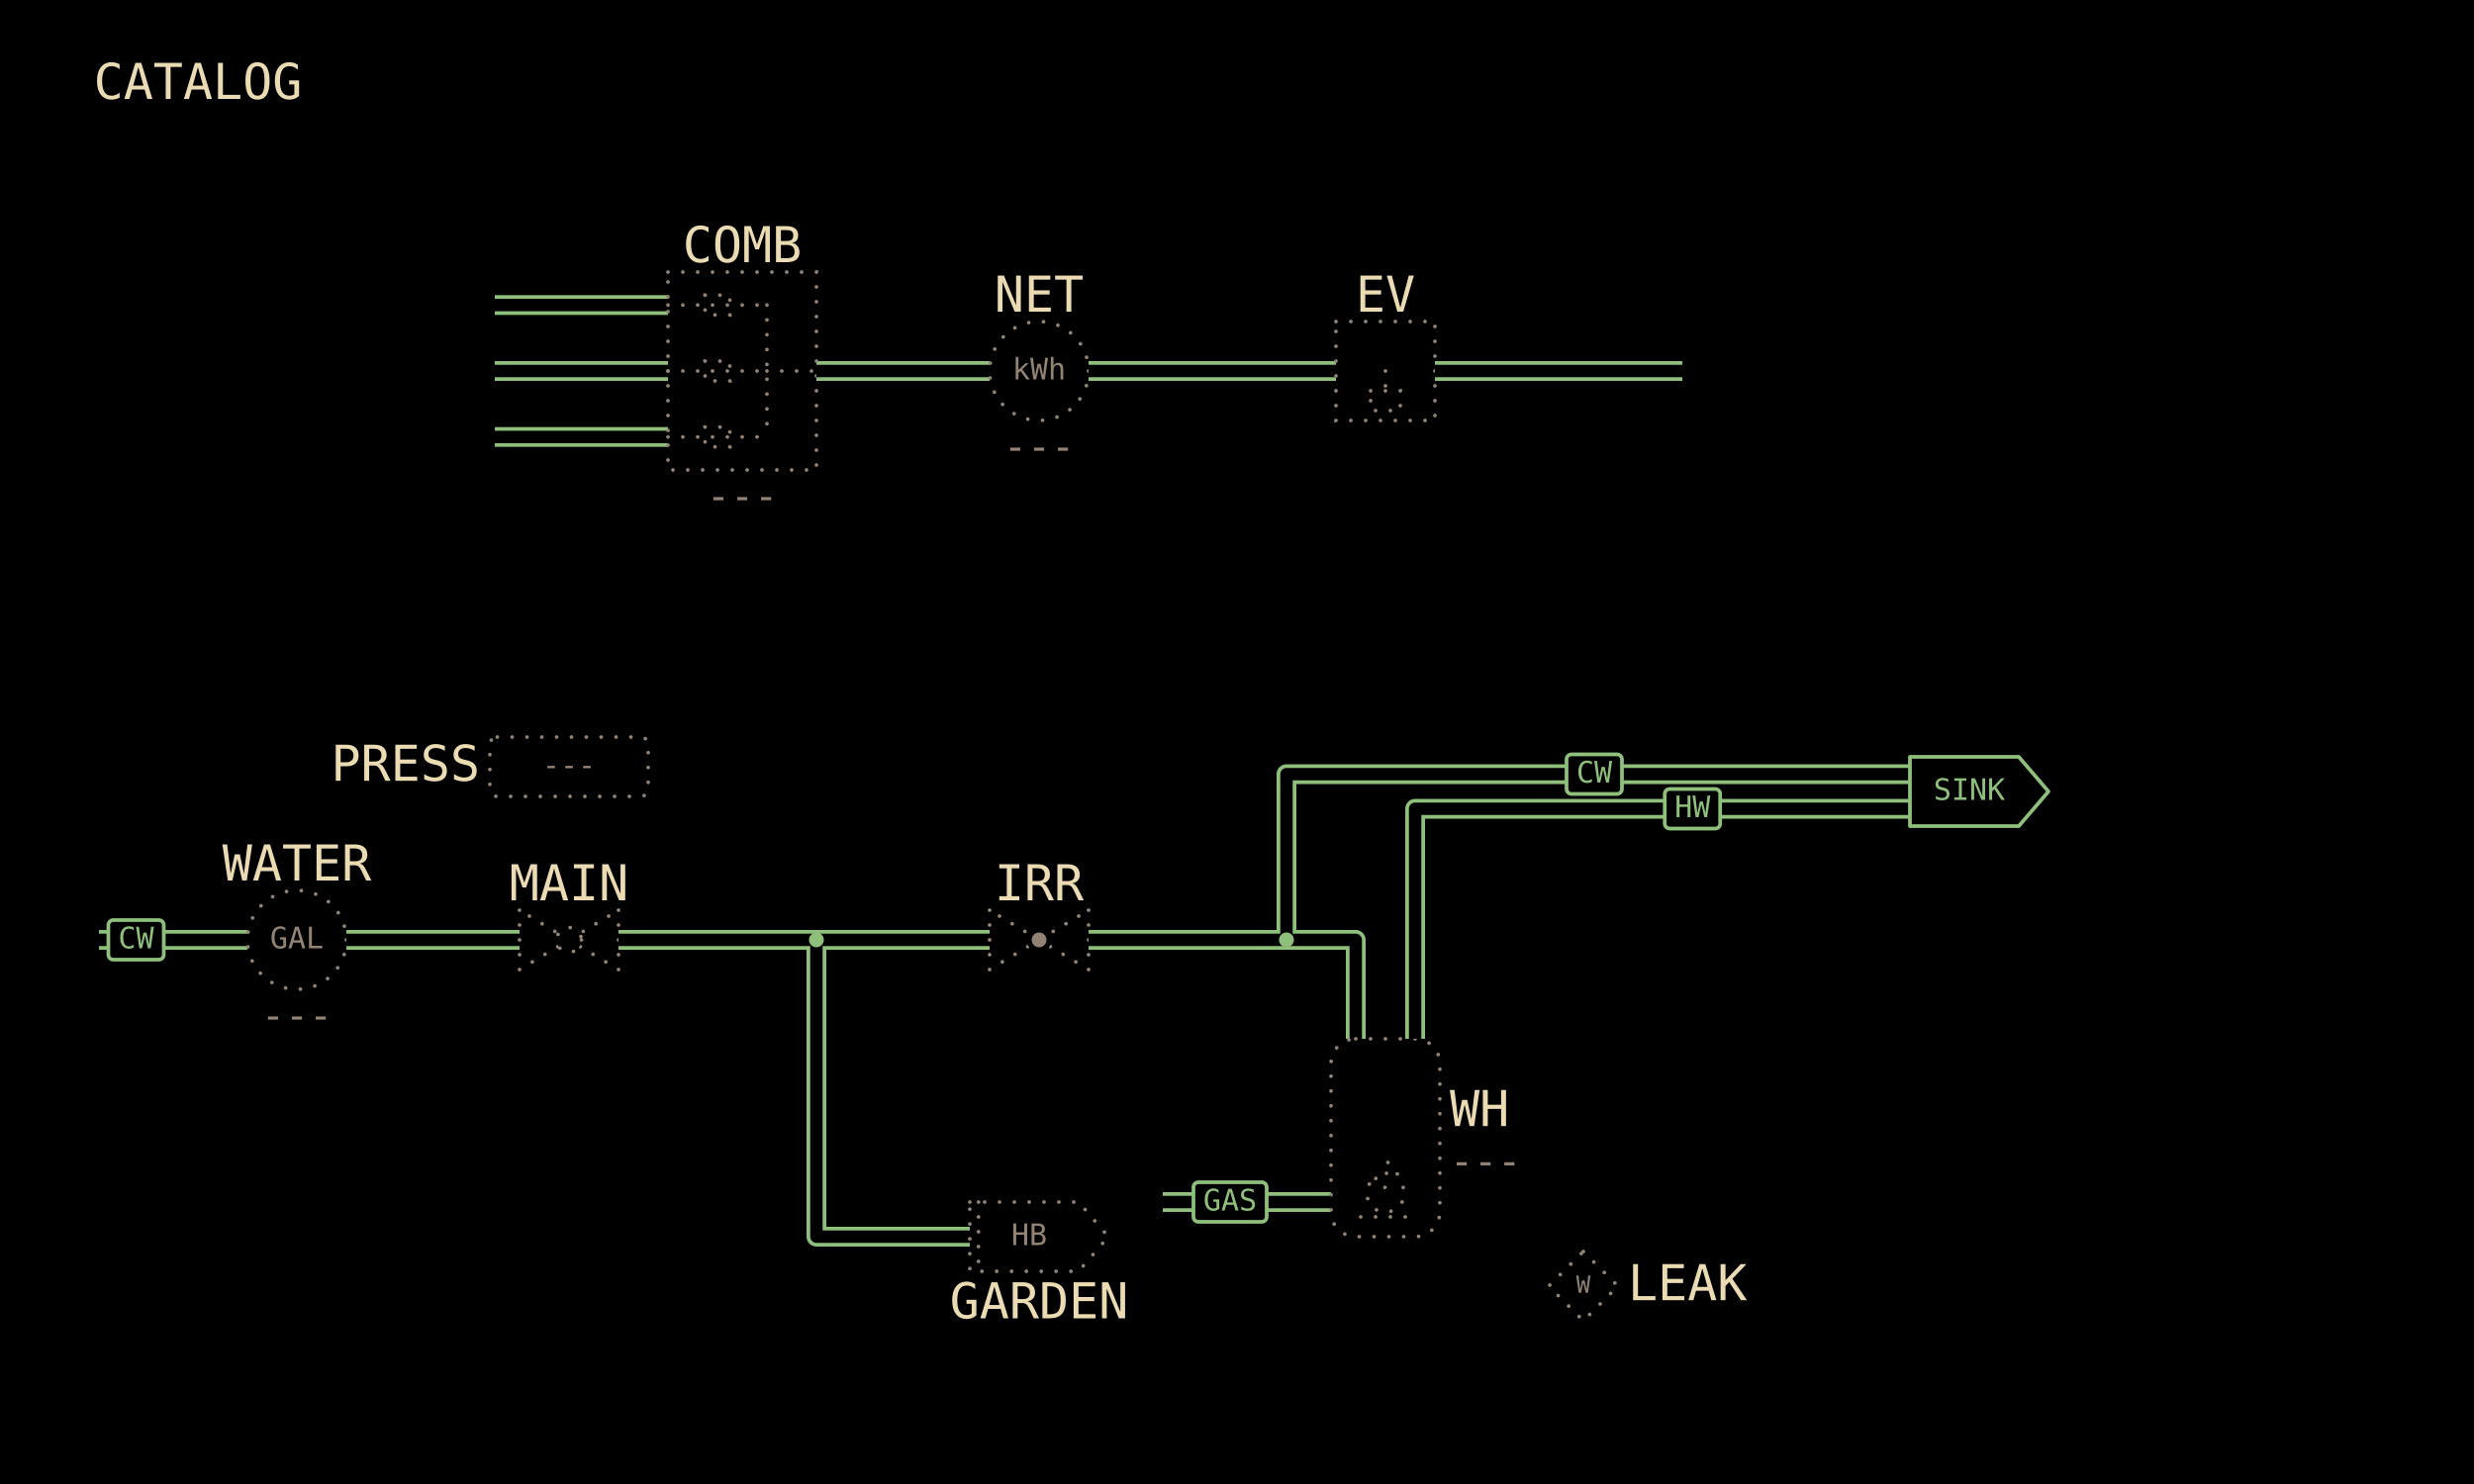
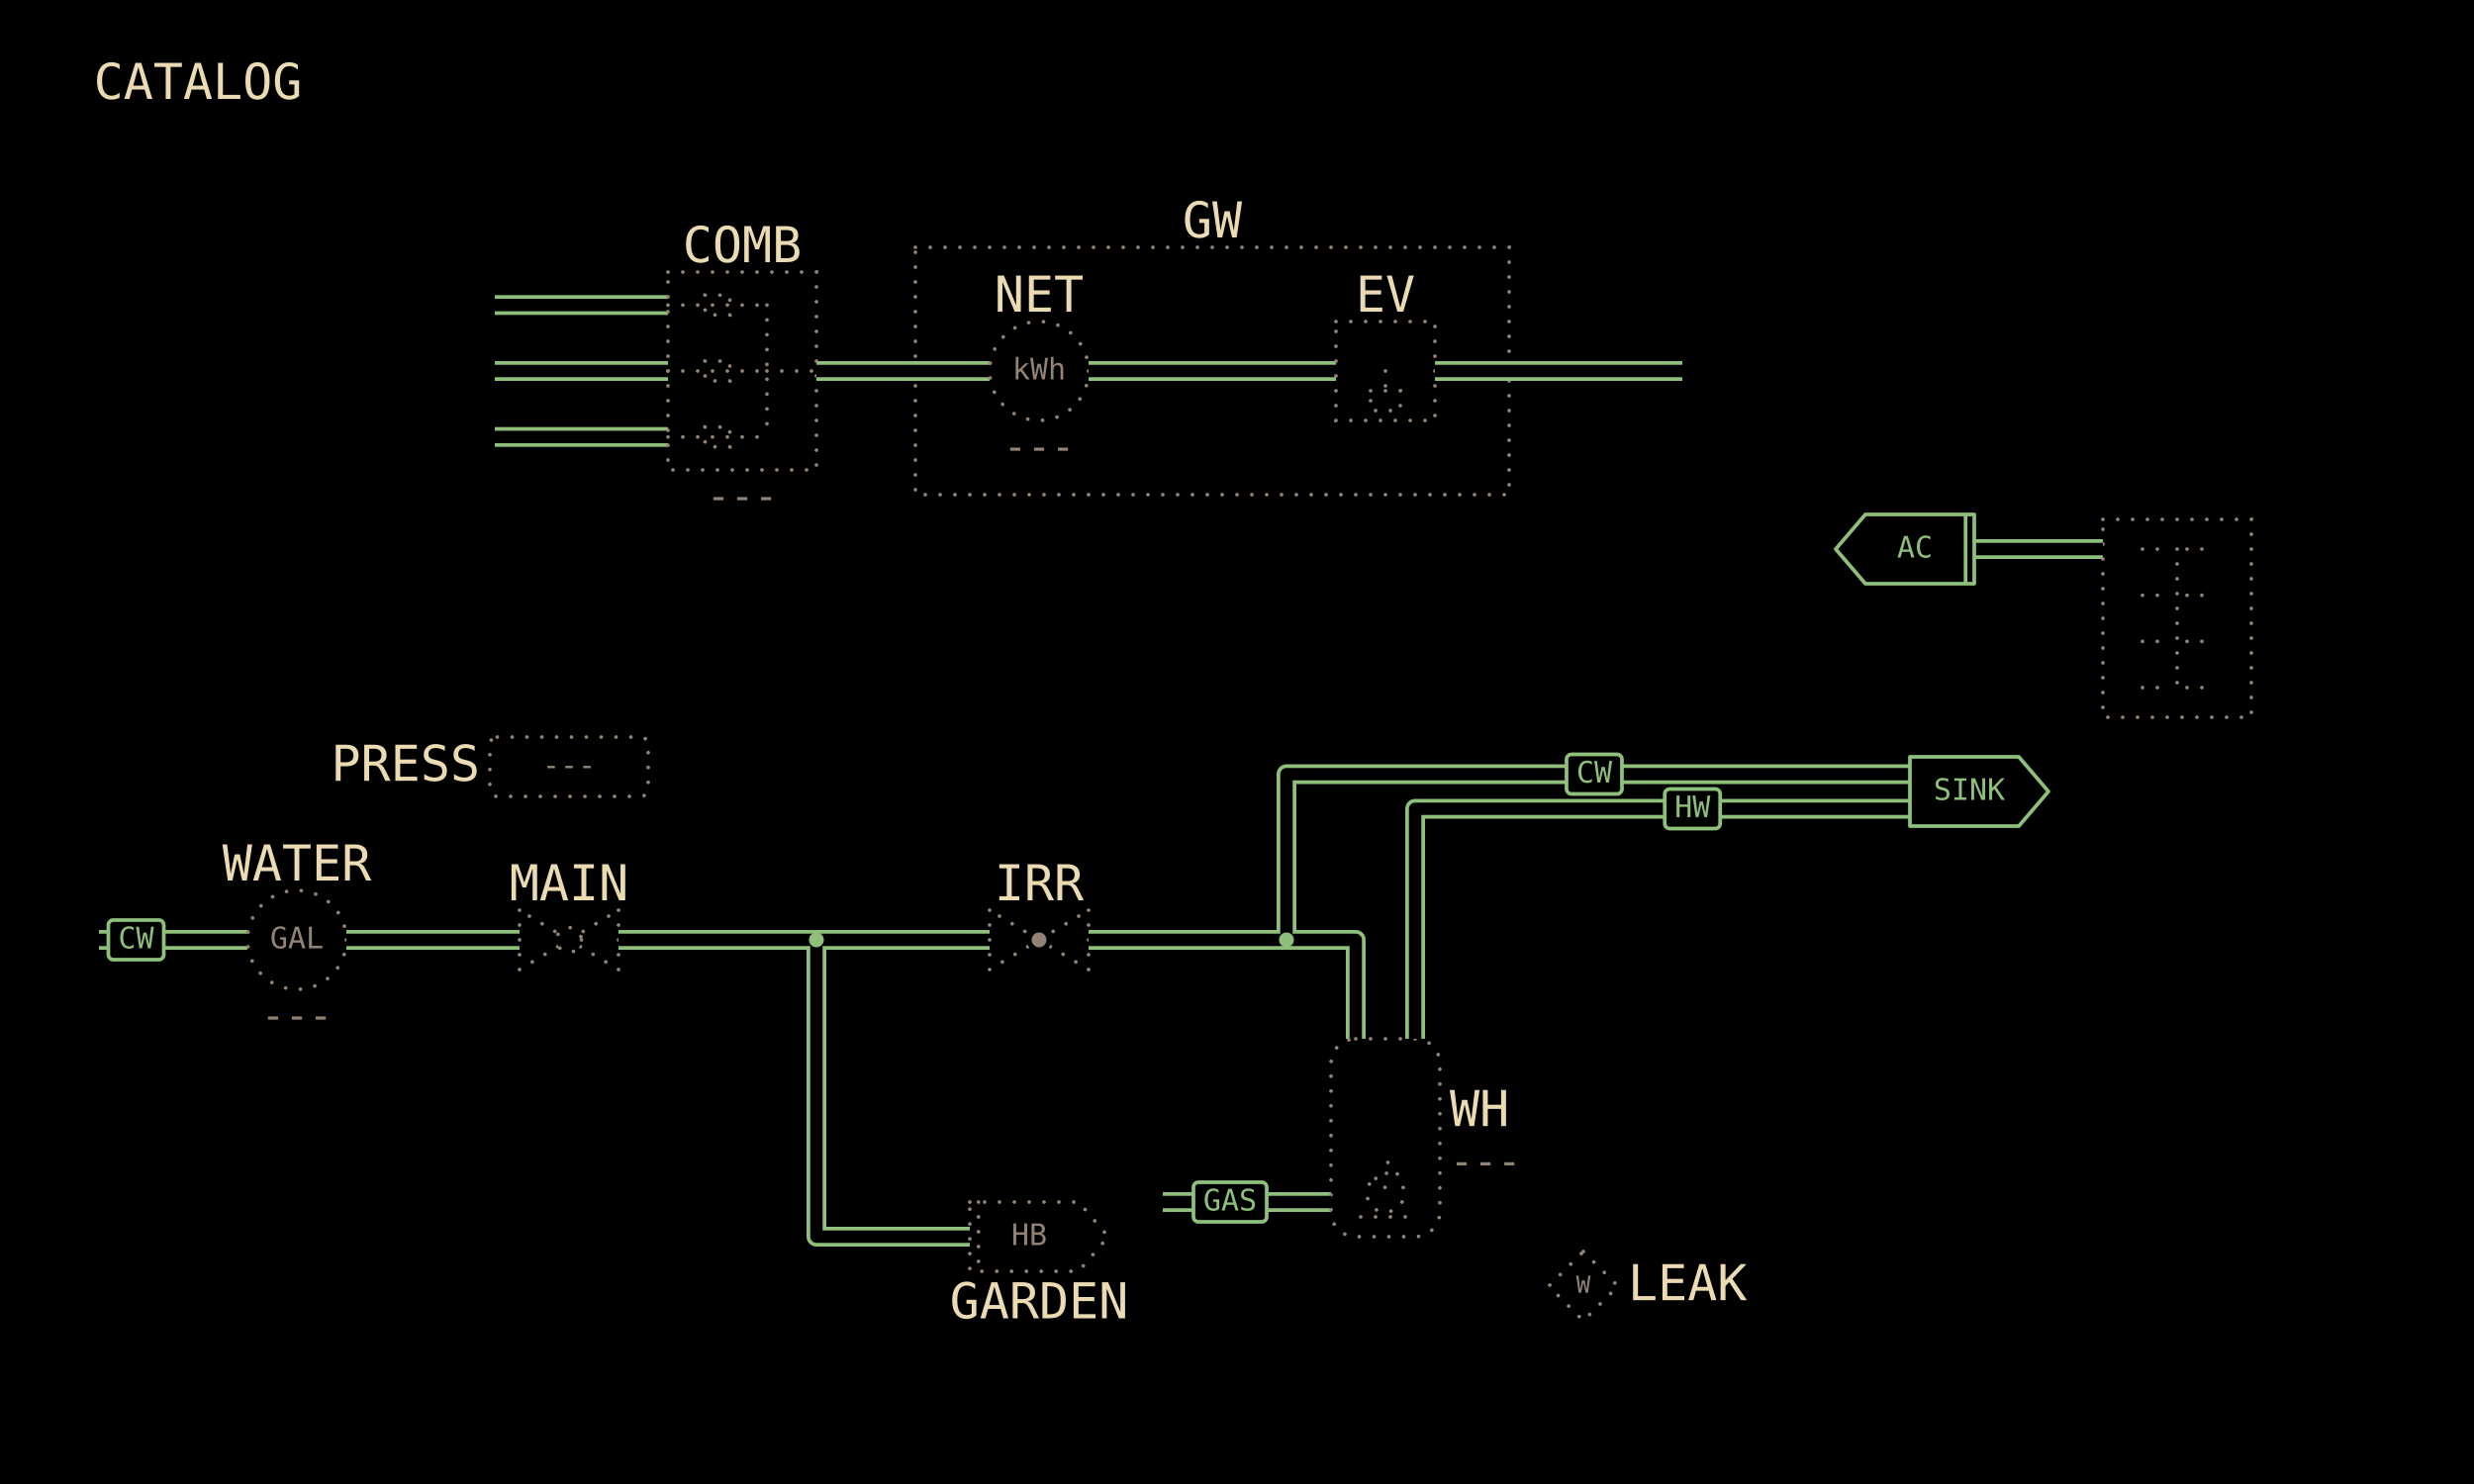
<svg xmlns="http://www.w3.org/2000/svg" viewBox="0 0 1000 600" width="1280" height="768" data-page="catalog" data-theme="mirror">
  <rect x="0" y="0" width="1000" height="600" fill="#000000" />
+   <g id="cabinet">
+     <rect x="370" y="100" width="240" height="100" fill="none" stroke="#928374" stroke-width="1.5" stroke-dasharray="0 6" stroke-linecap="round" />
+     <text x="490" y="96" text-anchor="middle" font-family="DejaVu Sans Mono, monospace" font-size="20" fill="#ebdbb2">GW</text>
+   </g>
  <g id="casings">
    <g data-for="branch_a">
      <polyline points="200,123.33 200,123.33 270,123.33" fill="none" stroke="#8ec07c" stroke-width="8" stroke-linejoin="round" />
    </g>
    <g data-for="branch_b">
      <polyline points="200,150 270,150" fill="none" stroke="#8ec07c" stroke-width="8" stroke-linejoin="round" />
    </g>
    <g data-for="branch_c">
      <polyline points="200,176.67 200,176.67 270,176.67" fill="none" stroke="#8ec07c" stroke-width="8" stroke-linejoin="round" />
    </g>
    <g data-for="to_meter">
      <polyline points="330,150 400,150" fill="none" stroke="#8ec07c" stroke-width="8" stroke-linejoin="round" />
    </g>
    <g data-for="to_circuit">
      <polyline points="440,150 540,150" fill="none" stroke="#8ec07c" stroke-width="8" stroke-linejoin="round" />
    </g>
    <g data-for="to_load">
      <polyline points="580,150 680,150" fill="none" stroke="#8ec07c" stroke-width="8" stroke-linejoin="round" />
+     </g>
+     <g data-for="to_condenser">
+       <polyline points="850,222 798,222" fill="none" stroke="#8ec07c" stroke-width="8" stroke-linejoin="round" />
    </g>
    <g data-for="service">
      <polyline points="40,380 100,380" fill="none" stroke="#8ec07c" stroke-width="8" stroke-linejoin="round" />
    </g>
    <g data-for="to_main">
      <polyline points="140,380 210,380" fill="none" stroke="#8ec07c" stroke-width="8" stroke-linejoin="round" />
    </g>
    <g data-for="to_branch">
      <polyline points="250,380 330,380" fill="none" stroke="#8ec07c" stroke-width="8" stroke-linejoin="round" />
    </g>
    <g data-for="to_irrigation">
      <polyline points="330,380 400,380" fill="none" stroke="#8ec07c" stroke-width="8" stroke-linejoin="round" />
    </g>
    <g data-for="to_tee">
      <polyline points="440,380 520,380" fill="none" stroke="#8ec07c" stroke-width="8" stroke-linejoin="round" />
    </g>
    <g data-for="to_heater">
      <polyline points="520,380 548,380 548,420" fill="none" stroke="#8ec07c" stroke-width="8" stroke-linejoin="round" />
    </g>
    <g data-for="to_sink">
      <polyline points="520,380 520,313 772,313" fill="none" stroke="#8ec07c" stroke-width="8" stroke-linejoin="round" />
    </g>
    <g data-for="gas">
      <polyline points="470,486 538,486" fill="none" stroke="#8ec07c" stroke-width="8" stroke-linejoin="round" />
    </g>
    <g data-for="hot">
      <polyline points="572,420 572,327 772,327" fill="none" stroke="#8ec07c" stroke-width="8" stroke-linejoin="round" />
    </g>
    <g data-for="to_garden">
      <polyline points="330,380 330,500 392,500" fill="none" stroke="#8ec07c" stroke-width="8" stroke-linejoin="round" />
    </g>
  </g>
  <g id="title">
    <text x="80" y="40" text-anchor="middle" font-family="DejaVu Sans Mono, monospace" font-size="20" fill="#ebdbb2">CATALOG</text>
  </g>
  <g id="branch_a">
    <polyline points="200,123.33 200,123.33 270,123.33" fill="none" stroke="#000000" stroke-width="5" stroke-linejoin="round" />
  </g>
  <g id="branch_b">
    <polyline points="200,150 270,150" fill="none" stroke="#000000" stroke-width="5" stroke-linejoin="round" />
  </g>
  <g id="branch_c">
    <polyline points="200,176.67 200,176.67 270,176.67" fill="none" stroke="#000000" stroke-width="5" stroke-linejoin="round" />
  </g>
  <g id="combiner">
    <rect x="270" y="110" width="60" height="80" fill="none" stroke="#928374" stroke-width="1.5" stroke-dasharray="0 6" stroke-linecap="round" />
    <line x1="270" y1="123.33" x2="310" y2="123.33" stroke="#928374" stroke-width="1.5" stroke-dasharray="0 6" stroke-linecap="round" />
    <rect x="285" y="119.33" width="10" height="8" fill="none" stroke="#928374" stroke-width="1.5" stroke-dasharray="0 6" stroke-linecap="round" />
    <line x1="270" y1="150" x2="310" y2="150" stroke="#928374" stroke-width="1.5" stroke-dasharray="0 6" stroke-linecap="round" />
    <rect x="285" y="146" width="10" height="8" fill="none" stroke="#928374" stroke-width="1.5" stroke-dasharray="0 6" stroke-linecap="round" />
    <line x1="270" y1="176.67" x2="310" y2="176.67" stroke="#928374" stroke-width="1.5" stroke-dasharray="0 6" stroke-linecap="round" />
    <rect x="285" y="172.67" width="10" height="8" fill="none" stroke="#928374" stroke-width="1.5" stroke-dasharray="0 6" stroke-linecap="round" />
    <line x1="310" y1="123.33" x2="310" y2="176.67" stroke="#928374" stroke-width="1.5" stroke-dasharray="0 6" stroke-linecap="round" />
    <line x1="310" y1="150" x2="330" y2="150" stroke="#928374" stroke-width="1.5" stroke-dasharray="0 6" stroke-linecap="round" />
    <text x="300" y="106" text-anchor="middle" font-family="DejaVu Sans Mono, monospace" font-size="20" fill="#ebdbb2">COMB</text>
    <text x="300" y="206" text-anchor="middle" font-family="DejaVu Sans Mono, monospace" font-size="16" fill="#928374">---</text>
  </g>
  <g id="to_meter">
    <polyline points="330,150 400,150" fill="none" stroke="#000000" stroke-width="5" stroke-linejoin="round" />
  </g>
  <g id="net_meter">
    <circle cx="420" cy="150" r="20" fill="none" stroke="#928374" stroke-width="1.5" stroke-dasharray="0 6" stroke-linecap="round" />
    <text x="420" y="150" text-anchor="middle" dominant-baseline="middle" font-family="DejaVu Sans Mono, monospace" font-size="12" fill="#928374">kWh</text>
    <text x="420" y="126" text-anchor="middle" font-family="DejaVu Sans Mono, monospace" font-size="20" fill="#ebdbb2">NET</text>
    <text x="420" y="186" text-anchor="middle" font-family="DejaVu Sans Mono, monospace" font-size="16" fill="#928374">---</text>
  </g>
  <g id="to_circuit">
    <polyline points="440,150 540,150" fill="none" stroke="#000000" stroke-width="5" stroke-linejoin="round" />
  </g>
  <g id="ev_circuit">
    <g>
      <rect x="540" y="130" width="40" height="40" fill="none" stroke="#928374" stroke-width="1.5" stroke-dasharray="0 6" stroke-linecap="round" />
      <line x1="560" y1="150" x2="560" y2="158" stroke="#928374" stroke-width="1.5" stroke-dasharray="0 6" stroke-linecap="round" />
      <rect x="554" y="158" width="12" height="8" fill="none" stroke="#928374" stroke-width="1.5" stroke-dasharray="0 6" stroke-linecap="round" />
    </g>
    <text x="560" y="126" text-anchor="middle" font-family="DejaVu Sans Mono, monospace" font-size="20" fill="#ebdbb2">EV</text>
  </g>
  <g id="to_load">
    <polyline points="580,150 680,150" fill="none" stroke="#000000" stroke-width="5" stroke-linejoin="round" />
  </g>
+   <g id="panel">
+     <rect x="850" y="210" width="60" height="80" fill="none" stroke="#928374" stroke-width="1.5" stroke-dasharray="0 6" stroke-linecap="round" />
+     <line x1="880" y1="222" x2="880" y2="278" stroke="#928374" stroke-width="1.5" stroke-dasharray="0 6" stroke-linecap="round" />
+     <line x1="866" y1="222" x2="876" y2="222" stroke="#928374" stroke-width="1.5" stroke-dasharray="0 6" stroke-linecap="round" />
+     <line x1="884" y1="222" x2="894" y2="222" stroke="#928374" stroke-width="1.5" stroke-dasharray="0 6" stroke-linecap="round" />
+     <line x1="866" y1="240.67" x2="876" y2="240.67" stroke="#928374" stroke-width="1.5" stroke-dasharray="0 6" stroke-linecap="round" />
+     <line x1="884" y1="240.67" x2="894" y2="240.67" stroke="#928374" stroke-width="1.5" stroke-dasharray="0 6" stroke-linecap="round" />
+     <line x1="866" y1="259.33" x2="876" y2="259.33" stroke="#928374" stroke-width="1.5" stroke-dasharray="0 6" stroke-linecap="round" />
+     <line x1="884" y1="259.33" x2="894" y2="259.33" stroke="#928374" stroke-width="1.5" stroke-dasharray="0 6" stroke-linecap="round" />
+     <line x1="866" y1="278" x2="876" y2="278" stroke="#928374" stroke-width="1.5" stroke-dasharray="0 6" stroke-linecap="round" />
+     <line x1="884" y1="278" x2="894" y2="278" stroke="#928374" stroke-width="1.5" stroke-dasharray="0 6" stroke-linecap="round" />
+   </g>
+   <g id="to_condenser">
+     <polyline points="850,222 798,222" fill="none" stroke="#000000" stroke-width="5" stroke-linejoin="round" />
+   </g>
+   <g id="condenser">
+     <polygon points="798,208 754,208 742,222 754,236 798,236" fill="none" stroke-linejoin="round" stroke="#8ec07c" stroke-width="1.5" />
+     <line x1="794.5" y1="208" x2="794.5" y2="236" stroke="#8ec07c" stroke-width="1.5" />
+     <text x="774" y="222" text-anchor="middle" dominant-baseline="middle" font-family="DejaVu Sans Mono, monospace" font-size="12" fill="#8ec07c">AC</text>
+   </g>
  <g id="service">
    <polyline points="40,380 100,380" fill="none" stroke="#000000" stroke-width="5" stroke-linejoin="round" />
    <rect x="43.8" y="372" width="22.4" height="16" rx="2" fill="#000000" stroke="#8ec07c" stroke-width="1.5" />
    <text x="55" y="380" text-anchor="middle" dominant-baseline="middle" font-family="DejaVu Sans Mono, monospace" font-size="12" fill="#8ec07c">CW</text>
  </g>
  <g id="water_meter">
    <circle cx="120" cy="380" r="20" fill="none" stroke="#928374" stroke-width="1.5" stroke-dasharray="0 6" stroke-linecap="round" />
    <text x="120" y="380" text-anchor="middle" dominant-baseline="middle" font-family="DejaVu Sans Mono, monospace" font-size="12" fill="#928374">GAL</text>
    <text x="120" y="356" text-anchor="middle" font-family="DejaVu Sans Mono, monospace" font-size="20" fill="#ebdbb2">WATER</text>
    <text x="120" y="416" text-anchor="middle" font-family="DejaVu Sans Mono, monospace" font-size="16" fill="#928374">---</text>
  </g>
  <g id="to_main">
    <polyline points="140,380 210,380" fill="none" stroke="#000000" stroke-width="5" stroke-linejoin="round" />
  </g>
  <g id="main_valve">
    <g>
      <polygon points="210,368 210,392 230,380" fill="none" stroke-linejoin="round" stroke="#928374" stroke-width="1.5" stroke-dasharray="0 6" stroke-linecap="round" />
      <polygon points="250,368 250,392 230,380" fill="none" stroke-linejoin="round" stroke="#928374" stroke-width="1.5" stroke-dasharray="0 6" stroke-linecap="round" />
      <circle cx="230" cy="380" r="5" fill="#000000" stroke="#928374" stroke-width="1.5" stroke-dasharray="0 6" stroke-linecap="round" />
    </g>
    <text x="230" y="364" text-anchor="middle" font-family="DejaVu Sans Mono, monospace" font-size="20" fill="#ebdbb2">MAIN</text>
  </g>
  <g id="to_branch">
    <polyline points="250,380 330,380" fill="none" stroke="#000000" stroke-width="5" stroke-linejoin="round" />
  </g>
  <g id="to_irrigation">
    <polyline points="330,380 400,380" fill="none" stroke="#000000" stroke-width="5" stroke-linejoin="round" />
  </g>
  <g id="irrigation">
    <g>
      <polygon points="400,368 400,392 420,380" fill="none" stroke-linejoin="round" stroke="#928374" stroke-width="1.5" stroke-dasharray="0 6" stroke-linecap="round" />
      <polygon points="440,368 440,392 420,380" fill="none" stroke-linejoin="round" stroke="#928374" stroke-width="1.5" stroke-dasharray="0 6" stroke-linecap="round" />
      <circle cx="420" cy="380" r="4" fill="#928374" stroke="#000000" stroke-width="2" />
    </g>
    <text x="420" y="364" text-anchor="middle" font-family="DejaVu Sans Mono, monospace" font-size="20" fill="#ebdbb2">IRR</text>
  </g>
  <g id="to_tee">
    <polyline points="440,380 520,380" fill="none" stroke="#000000" stroke-width="5" stroke-linejoin="round" />
  </g>
  <g id="to_heater">
    <polyline points="520,380 548,380 548,420" fill="none" stroke="#000000" stroke-width="5" stroke-linejoin="round" />
  </g>
  <g id="to_sink">
    <polyline points="520,380 520,313 772,313" fill="none" stroke="#000000" stroke-width="5" stroke-linejoin="round" />
    <rect x="633.2" y="305" width="22.4" height="16" rx="2" fill="#000000" stroke="#8ec07c" stroke-width="1.5" />
    <text x="644.4" y="313" text-anchor="middle" dominant-baseline="middle" font-family="DejaVu Sans Mono, monospace" font-size="12" fill="#8ec07c">CW</text>
  </g>
  <g id="heater">
    <rect x="538" y="420" width="44" height="80" rx="10" fill="none" stroke="#928374" stroke-width="1.5" stroke-dasharray="0 6" stroke-linecap="round" />
    <path d="M561 470 C569 478 569 486 564 489 Q560 491 556 489 C551 486 552 479 556 475 C556 479 558 481 560 480 C562 477 559 473 561 470 Z" fill="none" stroke-linejoin="round" stroke="#928374" stroke-width="1.5" stroke-dasharray="0 6" stroke-linecap="round" />
    <line x1="550" y1="492" x2="570" y2="492" stroke="#928374" stroke-width="1.5" stroke-dasharray="0 6" stroke-linecap="round" />
    <text x="586" y="449.6" text-anchor="start" dominant-baseline="middle" font-family="DejaVu Sans Mono, monospace" font-size="20" fill="#ebdbb2">WH</text>
    <text x="586" y="470.4" text-anchor="start" dominant-baseline="middle" font-family="DejaVu Sans Mono, monospace" font-size="16" fill="#928374">---</text>
  </g>
  <g id="gas">
    <polyline points="470,486 538,486" fill="none" stroke="#000000" stroke-width="5" stroke-linejoin="round" />
    <rect x="482.4" y="478" width="29.6" height="16" rx="2" fill="#000000" stroke="#8ec07c" stroke-width="1.5" />
    <text x="497.2" y="486" text-anchor="middle" dominant-baseline="middle" font-family="DejaVu Sans Mono, monospace" font-size="12" fill="#8ec07c">GAS</text>
  </g>
  <g id="hot">
    <polyline points="572,420 572,327 772,327" fill="none" stroke="#000000" stroke-width="5" stroke-linejoin="round" />
    <rect x="672.9" y="319" width="22.4" height="16" rx="2" fill="#000000" stroke="#8ec07c" stroke-width="1.5" />
    <text x="684.1" y="327" text-anchor="middle" dominant-baseline="middle" font-family="DejaVu Sans Mono, monospace" font-size="12" fill="#8ec07c">HW</text>
  </g>
  <g id="to_garden">
    <polyline points="330,380 330,500 392,500" fill="none" stroke="#000000" stroke-width="5" stroke-linejoin="round" />
  </g>
  <g id="garden">
    <polygon points="392,486 436,486 448,500 436,514 392,514" fill="none" stroke-linejoin="round" stroke="#928374" stroke-width="1.5" stroke-dasharray="0 6" stroke-linecap="round" />
    <line x1="395.5" y1="486" x2="395.5" y2="514" stroke="#928374" stroke-width="1.5" stroke-dasharray="0 6" stroke-linecap="round" />
    <text x="416" y="500" text-anchor="middle" dominant-baseline="middle" font-family="DejaVu Sans Mono, monospace" font-size="12" fill="#928374">HB</text>
    <text x="420" y="533" text-anchor="middle" font-family="DejaVu Sans Mono, monospace" font-size="20" fill="#ebdbb2">GARDEN</text>
  </g>
  <g id="sink">
    <polygon points="772,306 816,306 828,320 816,334 772,334" fill="none" stroke-linejoin="round" stroke="#8ec07c" stroke-width="1.5" />
    <text x="796" y="320" text-anchor="middle" dominant-baseline="middle" font-family="DejaVu Sans Mono, monospace" font-size="12" fill="#8ec07c">SINK</text>
  </g>
  <g id="pressure">
    <rect x="198" y="298" width="64" height="24" rx="3" fill="none" stroke="#928374" stroke-width="1.5" stroke-dasharray="0 6" stroke-linecap="round" />
    <text x="230" y="310" text-anchor="middle" dominant-baseline="middle" font-family="DejaVu Sans Mono, monospace" font-size="12" fill="#928374">---</text>
    <text x="194" y="310" text-anchor="end" dominant-baseline="middle" font-family="DejaVu Sans Mono, monospace" font-size="20" fill="#ebdbb2">PRESS</text>
  </g>
  <g id="leak_basement">
    <polygon points="640,506 654,520 640,534 626,520" fill="none" stroke-linejoin="round" stroke="#928374" stroke-width="1.5" stroke-dasharray="0 6" stroke-linecap="round" />
    <text x="640" y="520" text-anchor="middle" dominant-baseline="middle" font-family="DejaVu Sans Mono, monospace" font-size="9.6" fill="#928374">W</text>
    <text x="658" y="520" text-anchor="start" dominant-baseline="middle" font-family="DejaVu Sans Mono, monospace" font-size="20" fill="#ebdbb2">LEAK</text>
  </g>
  <g id="branch">
    <circle cx="330" cy="380" r="3" fill="#8ec07c" />
  </g>
  <g id="tee">
    <circle cx="520" cy="380" r="3" fill="#8ec07c" />
  </g>
</svg>
